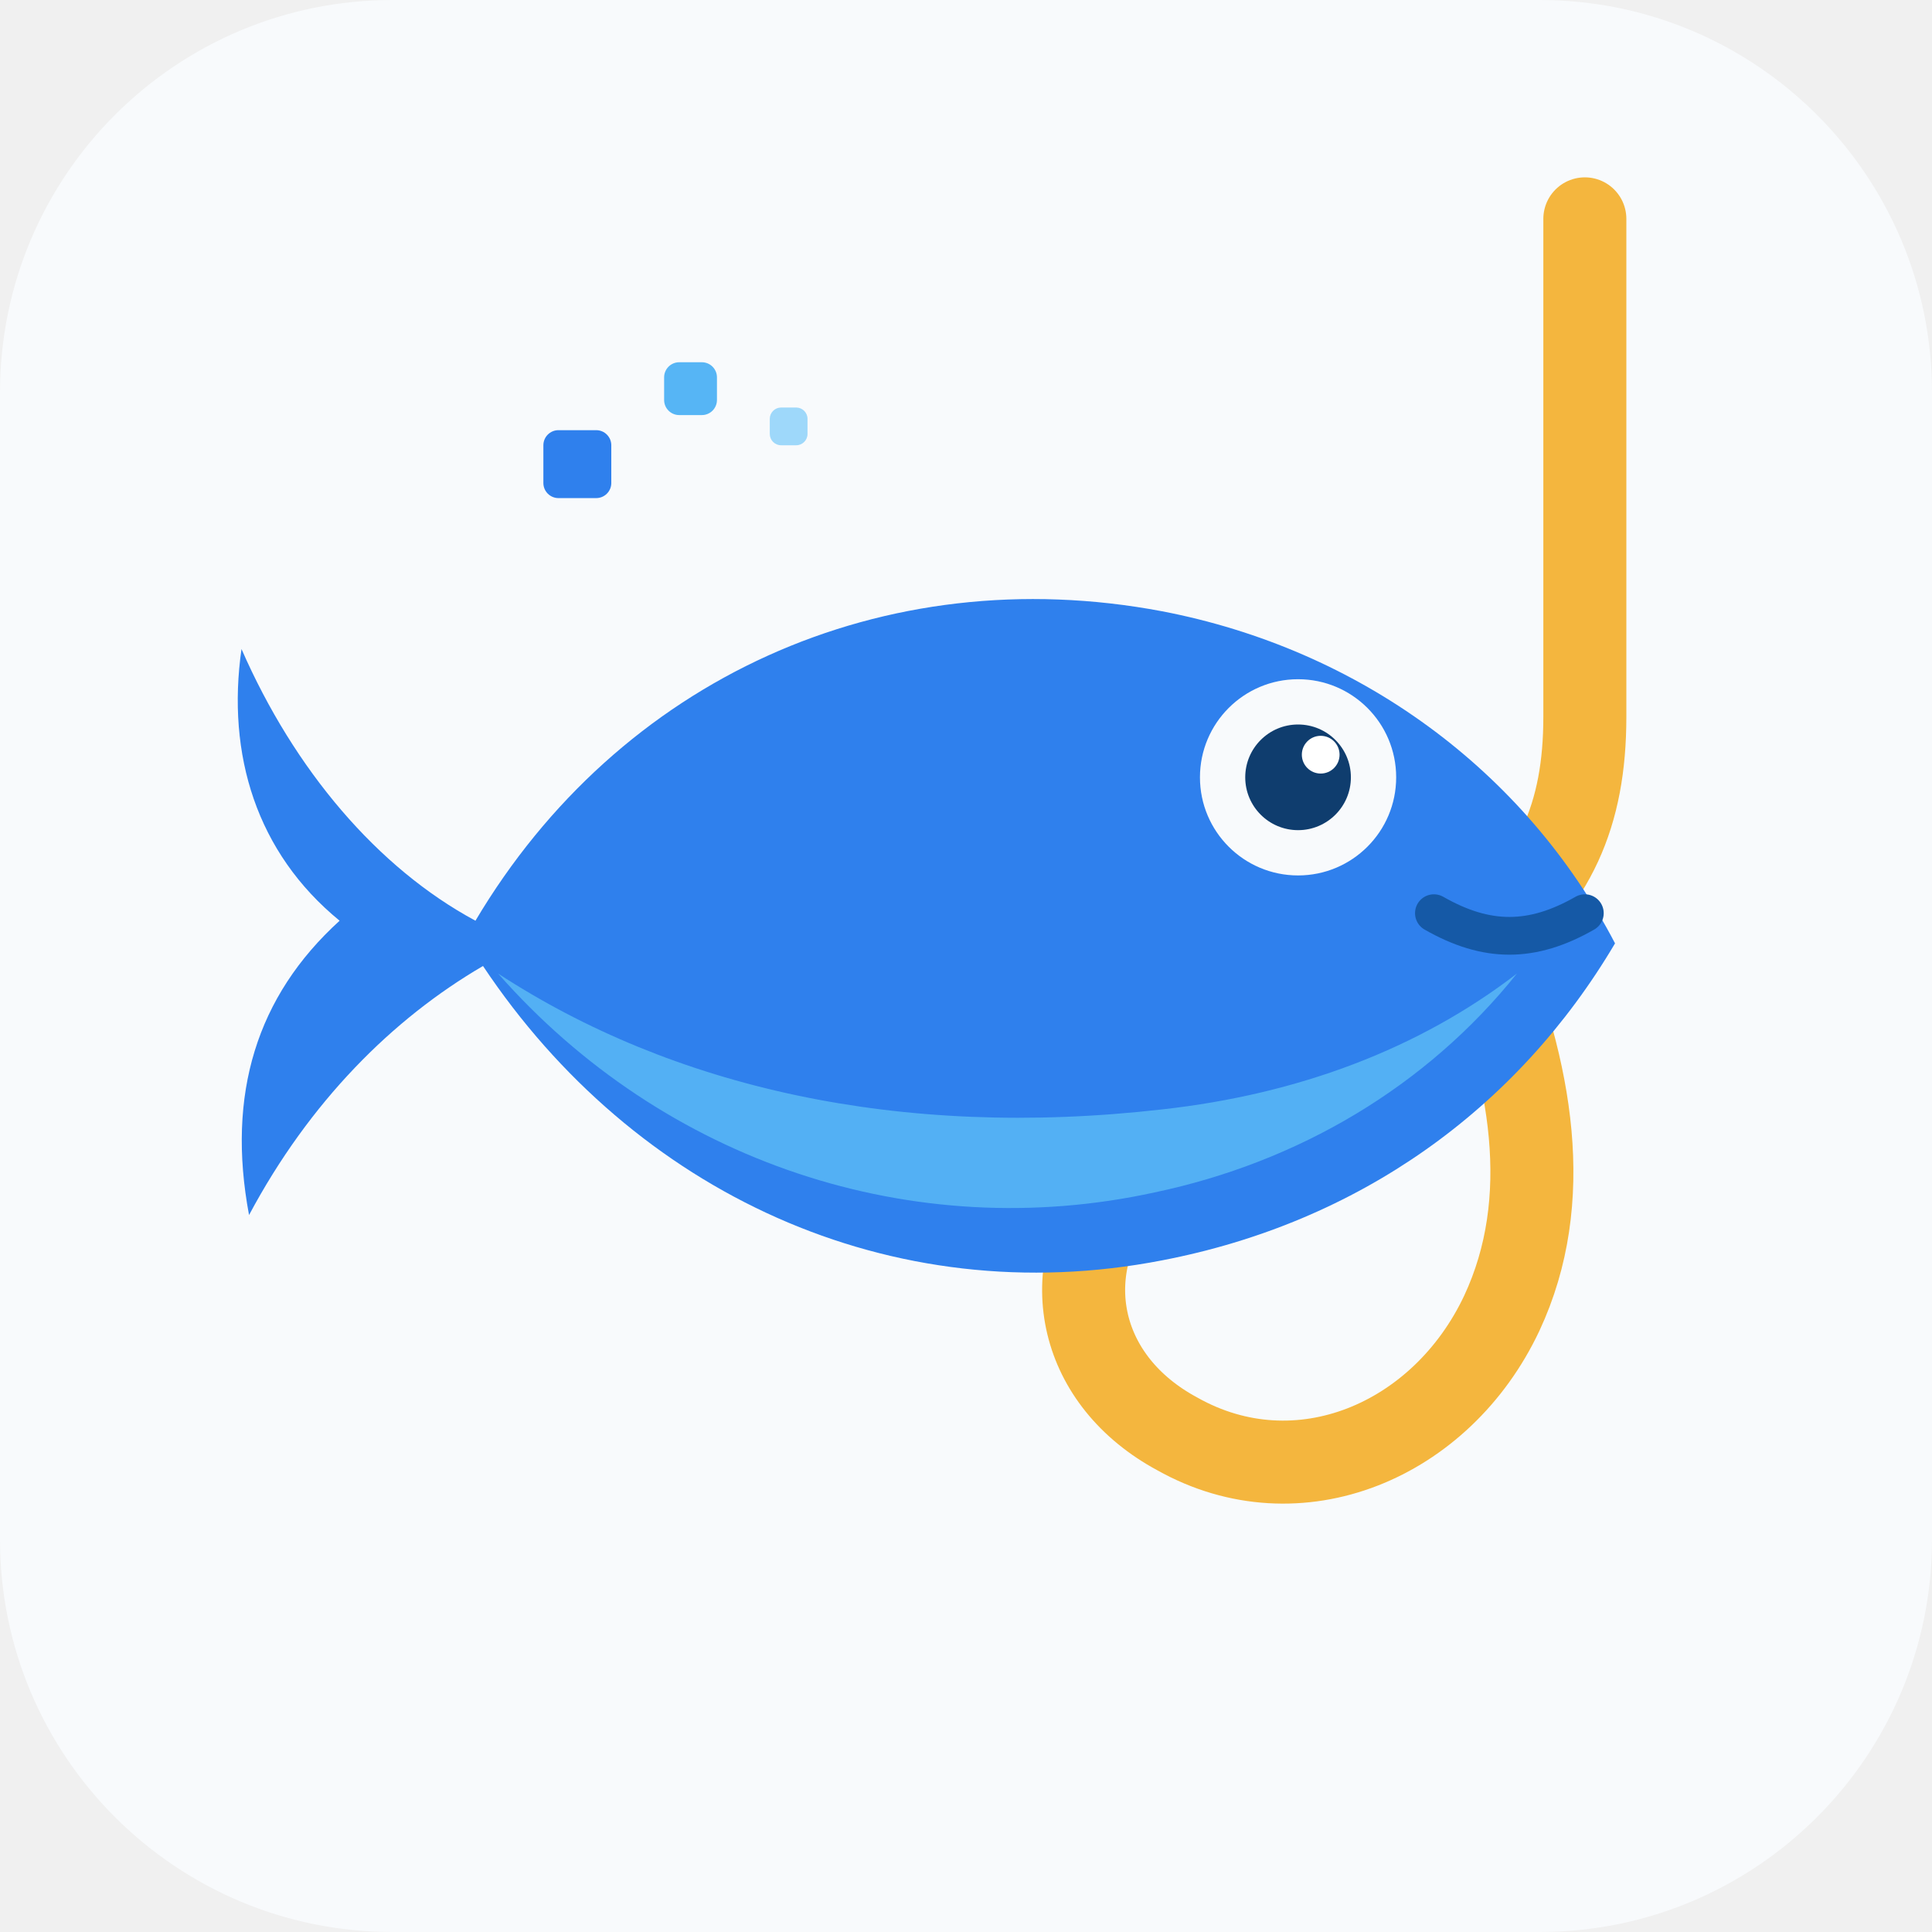
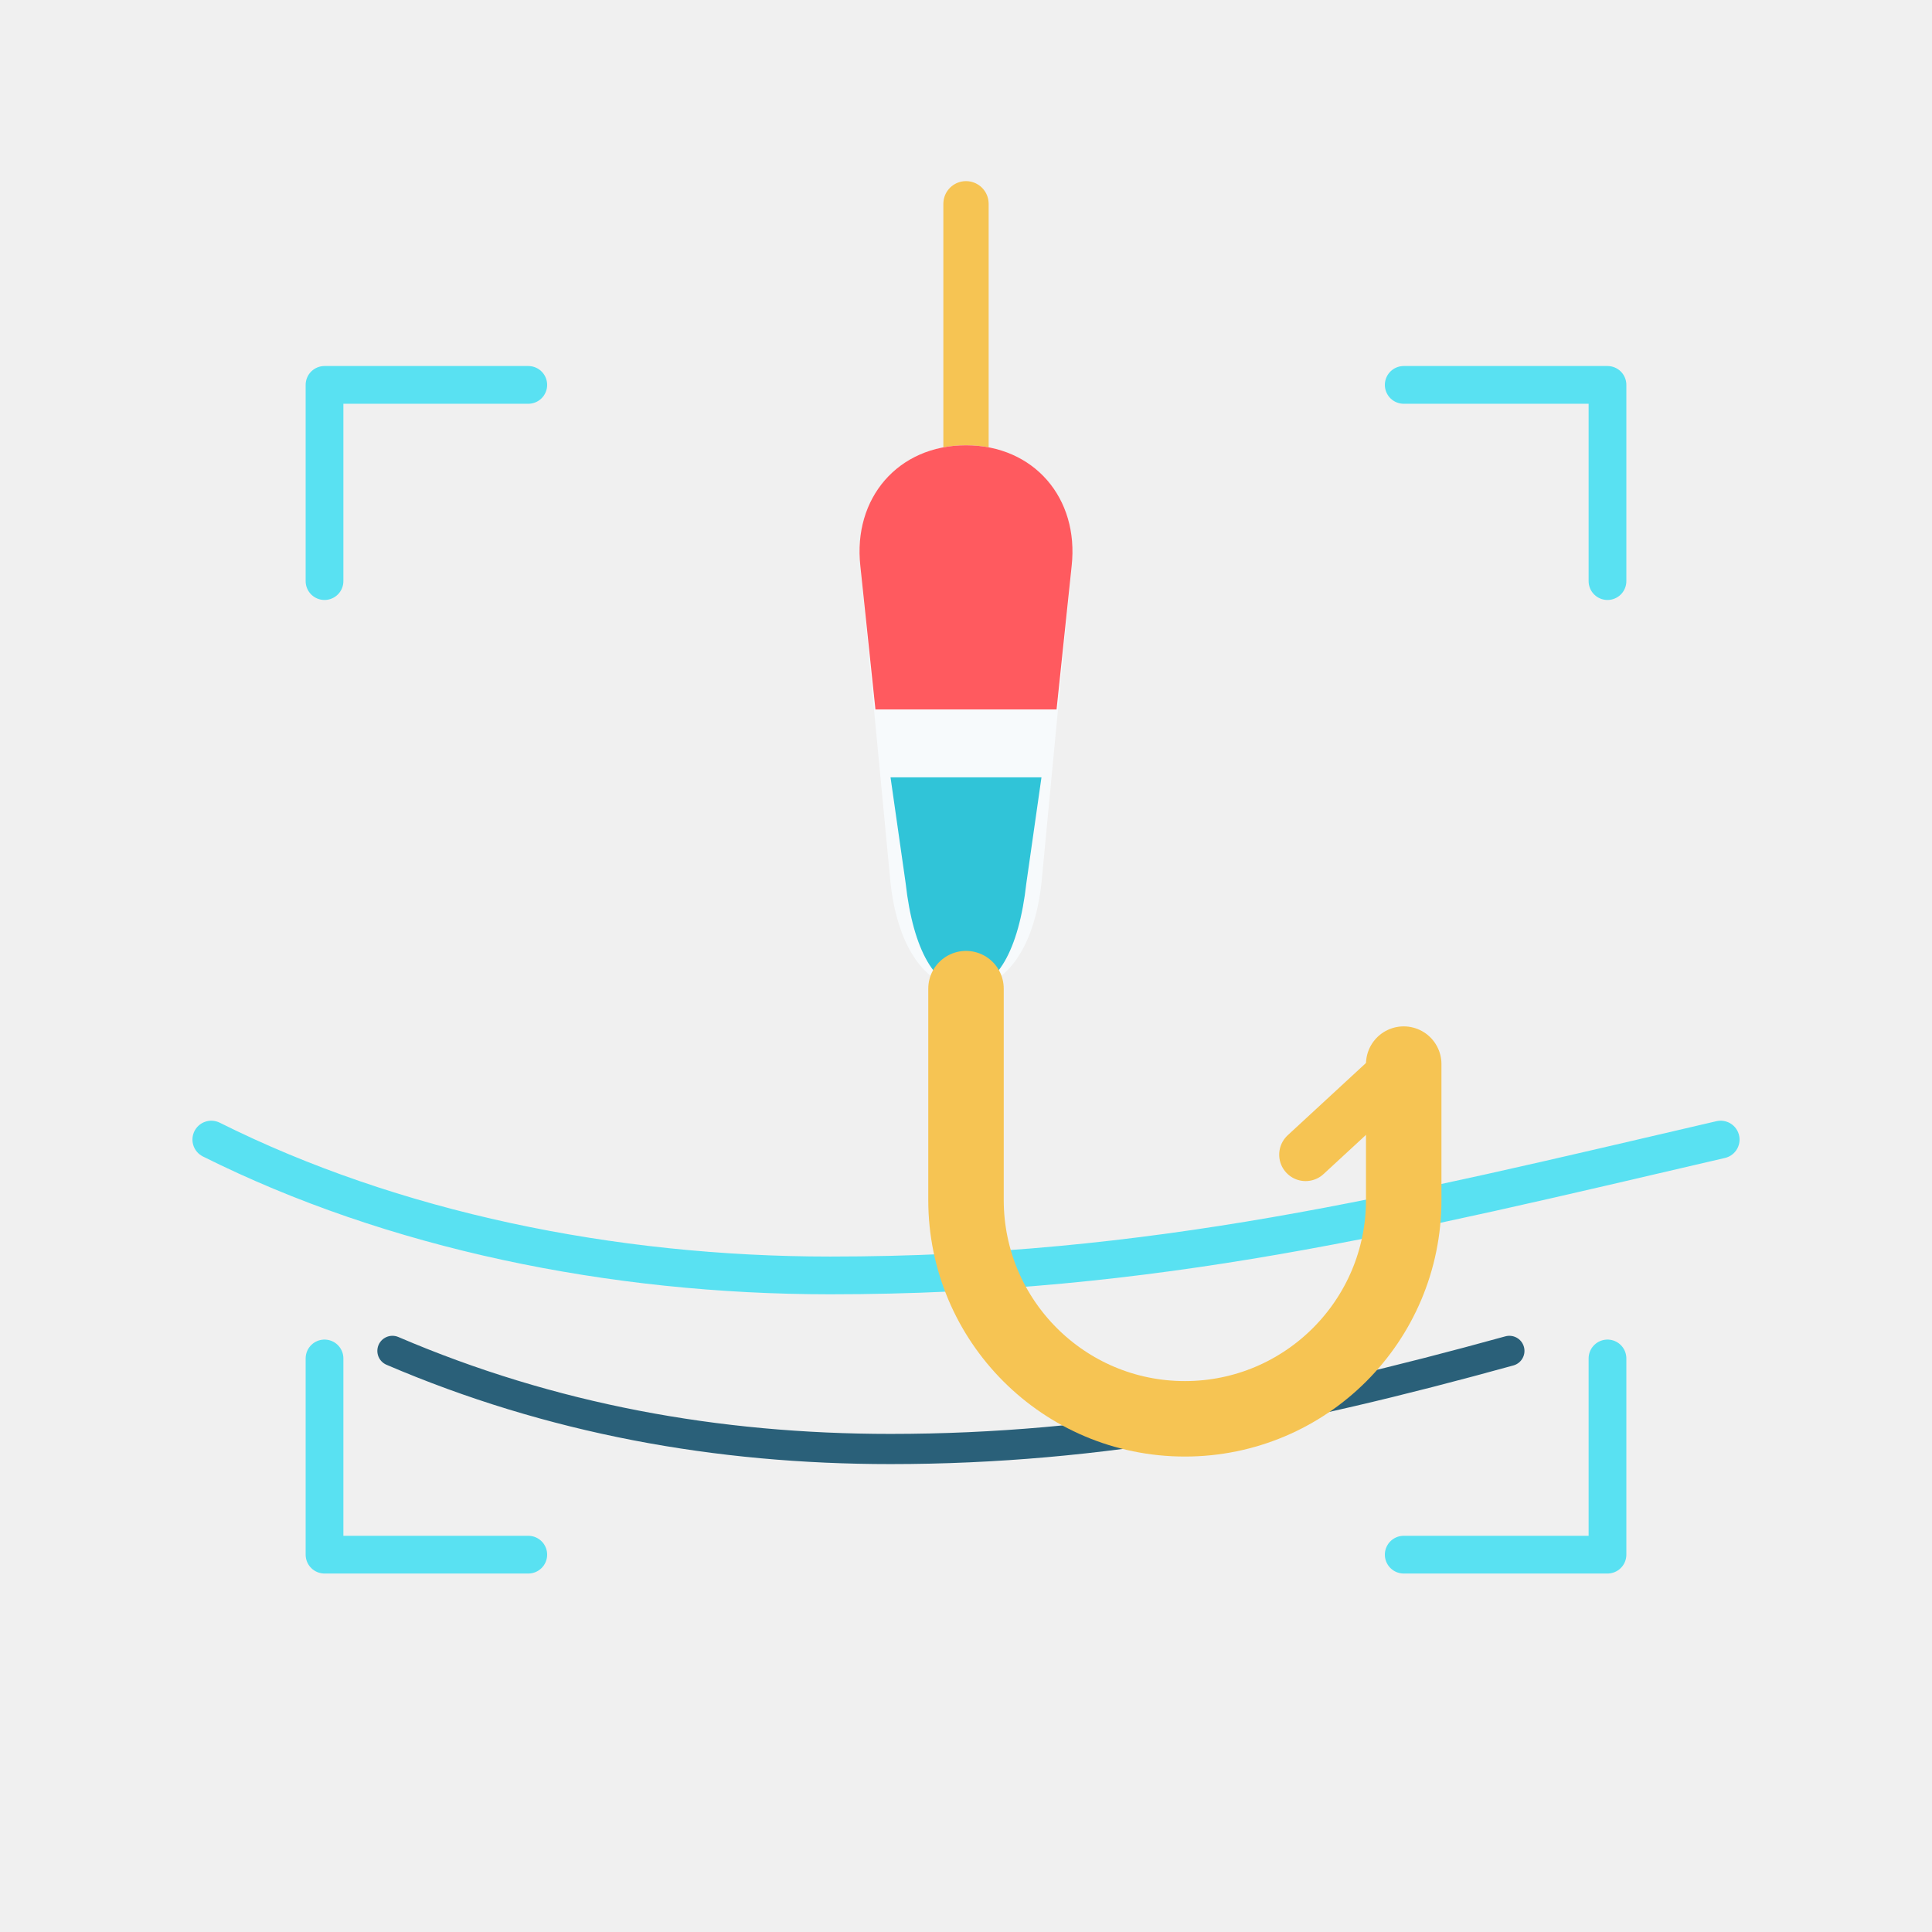
<svg xmlns="http://www.w3.org/2000/svg" viewBox="0 0 256 256" role="img" aria-labelledby="title desc">
-   <rect width="256" height="256" rx="52" fill="#F8FAFC" />
-   <path d="M210 29v66c0 13-4 22-14 30 7 17 10 34 3 49-8 17-27 25-43 16-13-7-16-21-8-32 5-7 13-10 22-8" fill="none" stroke="#F4B63E" stroke-width="11" stroke-linecap="round" stroke-linejoin="round" />
-   <path d="m170 150-10-7 2 14" fill="none" stroke="#F4B63E" stroke-width="6" stroke-linecap="round" stroke-linejoin="round" />
-   <path d="M63 122c-13-7-24-20-31-36-2 14 2 27 13 36-11 10-15 23-12 39 8-15 19-26 31-33 20 30 54 46 90 39 26-5 47-20 60-42-12-23-34-39-60-44-37-7-72 9-91 41Z" fill="#2F80ED" />
-   <path d="M66 129c22 25 55 36 87 29 19-4 36-14 48-29-13 10-29 16-47 18-35 4-65-3-88-18Z" fill="#56B5F5" opacity=".9" />
-   <circle cx="172" cy="103" r="13" fill="#F8FAFC" />
-   <circle cx="172" cy="103" r="7" fill="#0F3D6E" />
-   <circle cx="175" cy="100" r="2.5" fill="#FFFFFF" />
-   <path d="M190 121c7 4 13 4 20 0" fill="none" stroke="#1559A6" stroke-width="5" stroke-linecap="round" />
-   <rect x="72" y="57" width="9" height="9" rx="2" fill="#2F80ED" />
-   <rect x="88" y="48" width="7" height="7" rx="2" fill="#56B5F5" />
-   <rect x="102" y="54" width="5" height="5" rx="1.5" fill="#9ED8FA" />
+   <path d="M28 151c24 12 53 18 82 18 43 0 75-8 118-18" fill="none" stroke="#59E1F2" stroke-width="5" stroke-linecap="round" />
+   <path d="M52 179c21 9 43 13 66 13 28 0 53-5 82-13" fill="none" stroke="#2A6079" stroke-width="4" stroke-linecap="round" />
+   <path d="M128 27v34" fill="none" stroke="#F6C453" stroke-width="6" stroke-linecap="round" />
+   <path d="M128 59c-9 0-15 7-14 16l4 42c1 9 5 14 10 14s9-5 10-14l4-42c1-9-5-16-14-16Z" fill="#F7FAFC" />
+   <path d="M114 75c-1-9 5-16 14-16s15 7 14 16l-2 19h-24Z" fill="#FF5A5F" />
+   <path d="M118 103h20l-2 14c-1 9-4 14-8 14s-7-5-8-14Z" fill="#30C4D8" />
+   <path d="M128 131v28a29 29 0 0 0 58 0v-18" fill="none" stroke="#F6C453" stroke-width="10" stroke-linecap="round" stroke-linejoin="round" />
+   <path d="m186 141-13 12" fill="none" stroke="#F6C453" stroke-width="7" stroke-linecap="round" stroke-linejoin="round" />
+   <path d="M43 77V51h27M186 51h27v26M43 180v26h27M186 206h27v-26" fill="none" stroke="#59E1F2" stroke-width="5" stroke-linecap="round" stroke-linejoin="round" />
</svg>
